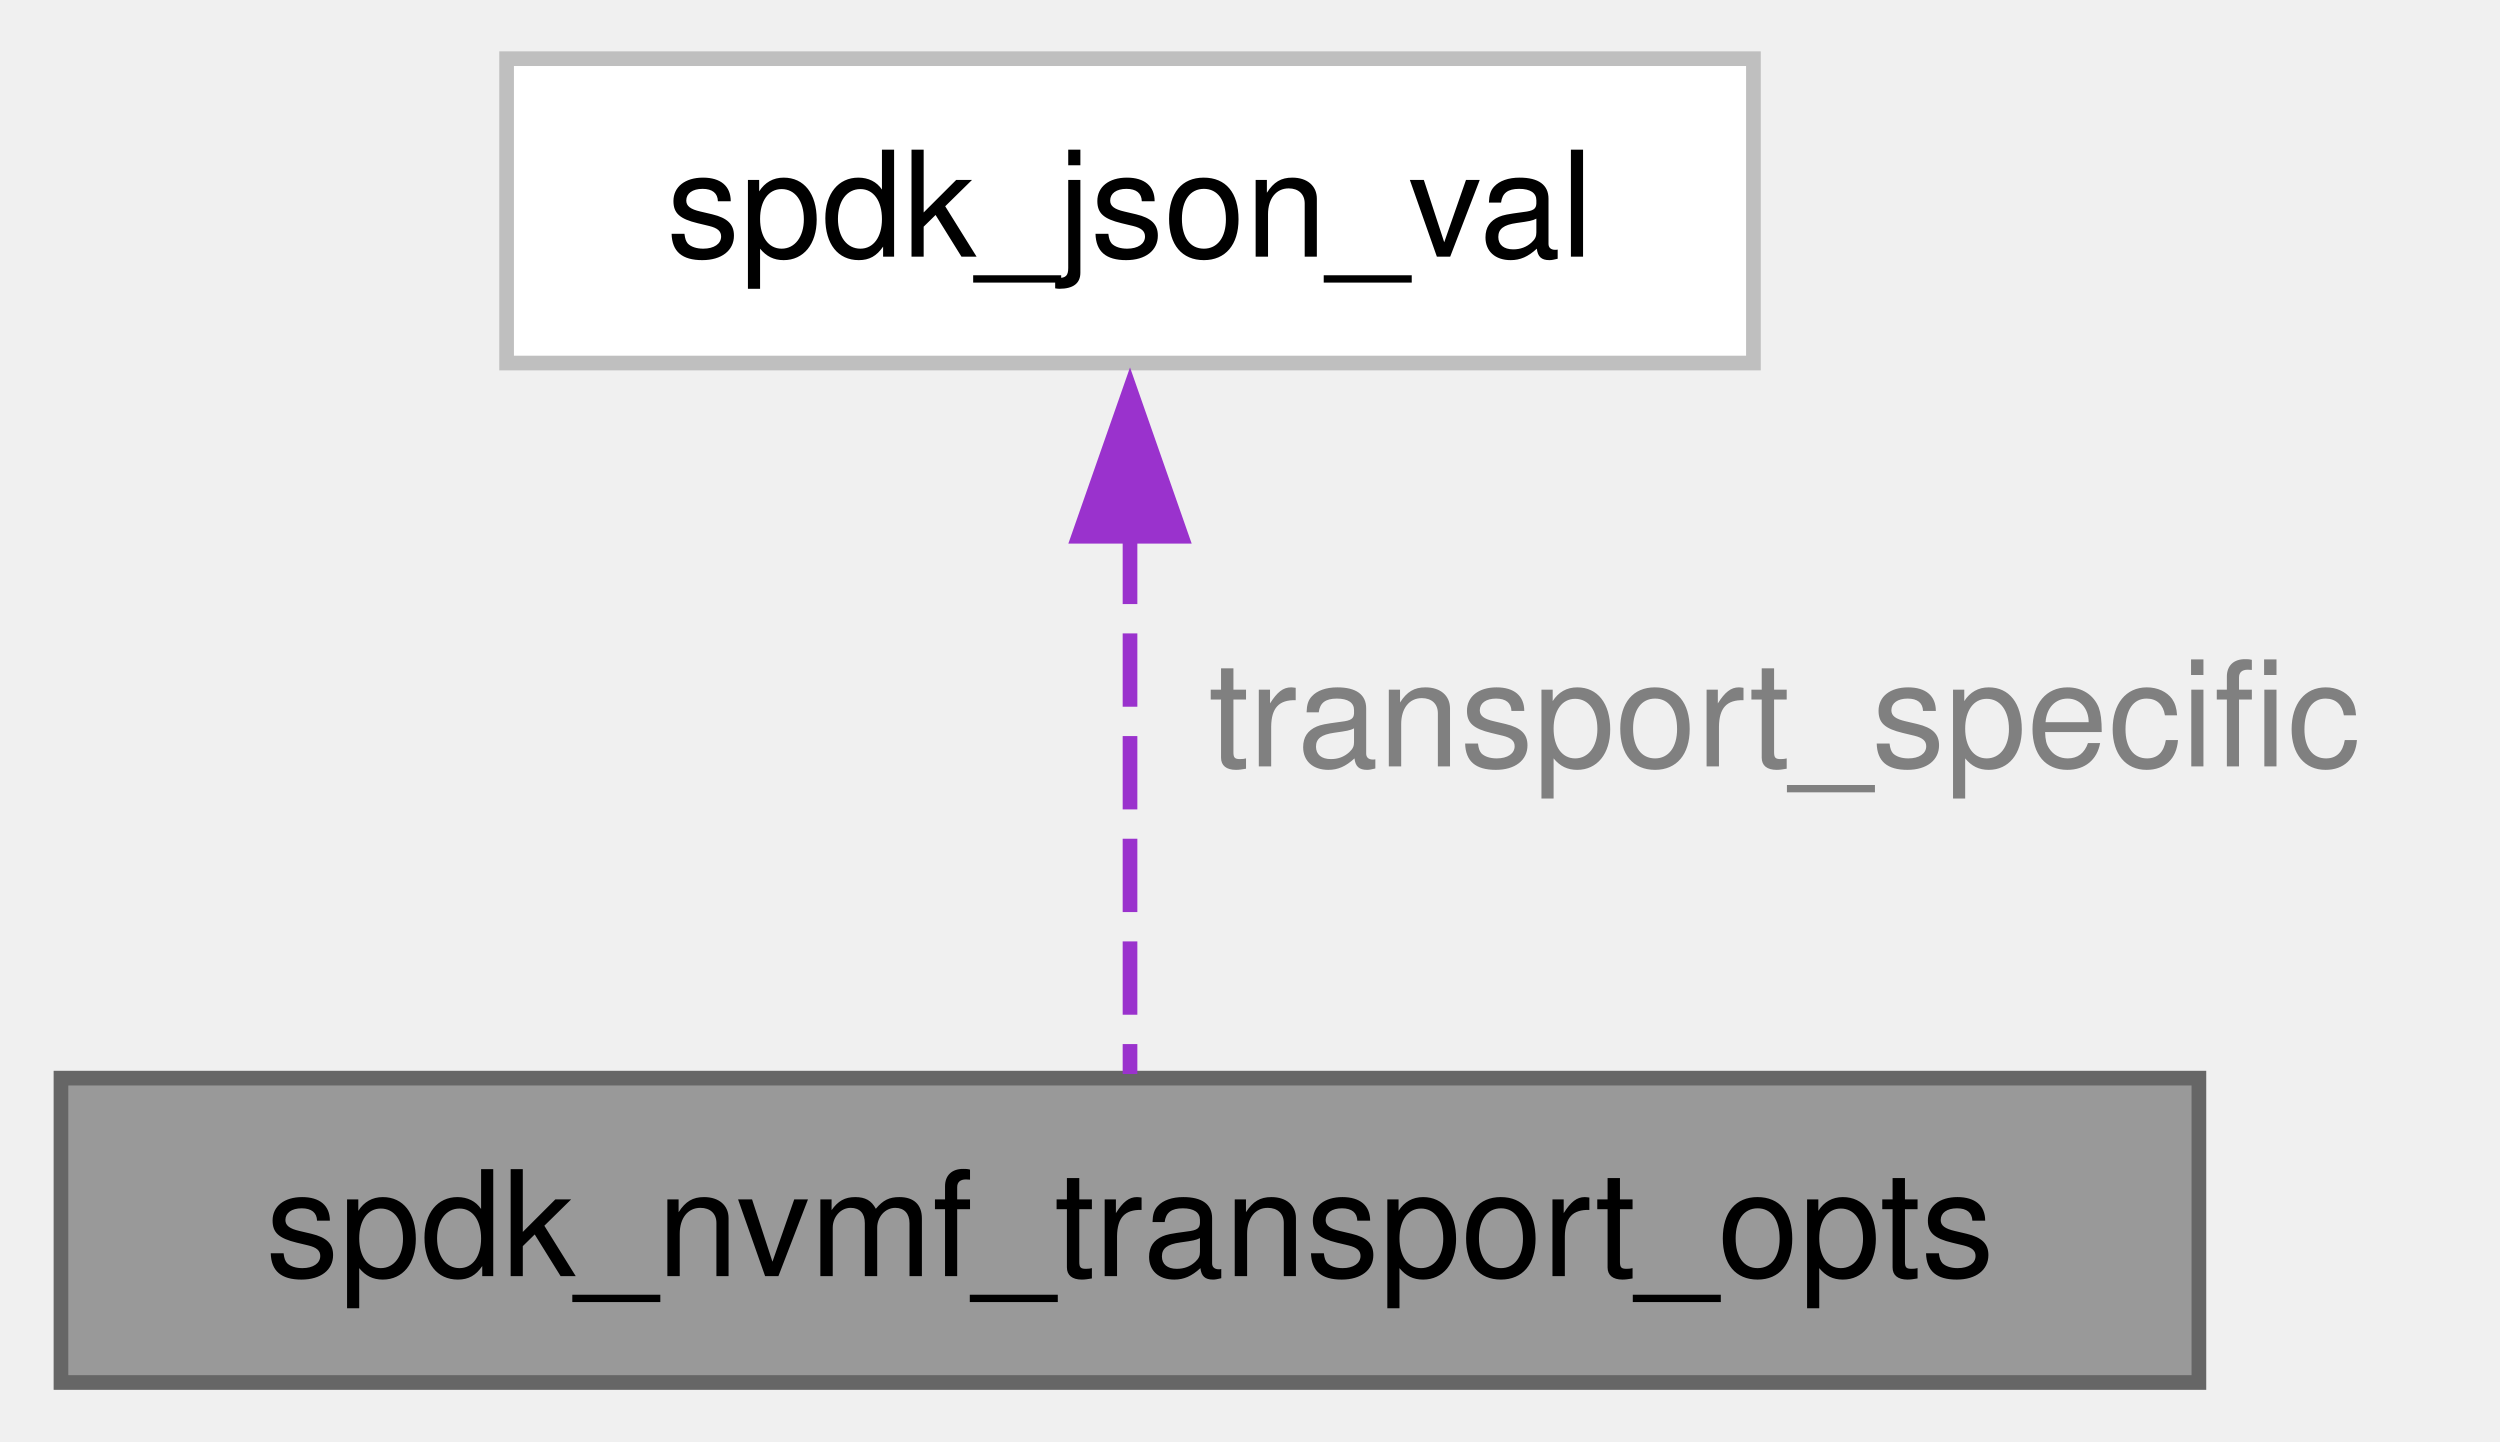
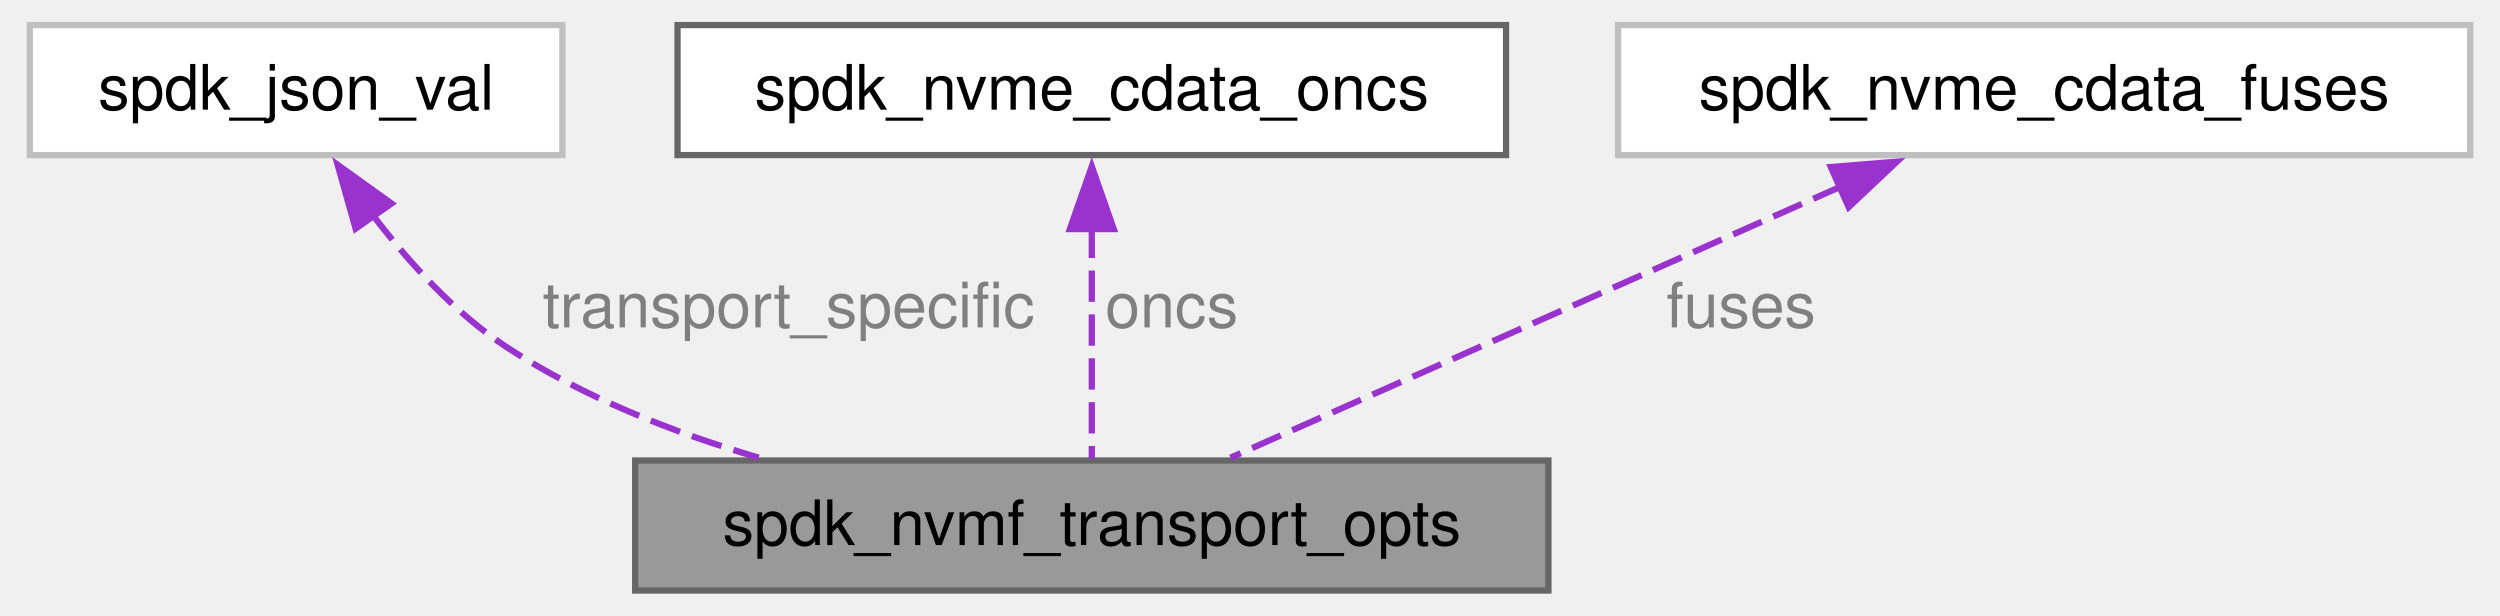
- <svg xmlns="http://www.w3.org/2000/svg" xmlns:xlink="http://www.w3.org/1999/xlink" width="170pt" height="98pt" viewBox="0.00 0.00 170.12 98.25">
+ <svg xmlns="http://www.w3.org/2000/svg" xmlns:xlink="http://www.w3.org/1999/xlink" width="398pt" height="98pt" viewBox="0.00 0.00 397.50 98.25">
  <g id="graph0" class="graph" transform="scale(1 1) rotate(0) translate(4 94.25)">
    <g id="Node000001" class="node">
      <g id="a_Node000001">
        <a xlink:title=" ">
-           <polygon fill="#999999" stroke="#666666" points="145.75,-20.75 0,-20.75 0,0 145.75,0 145.75,-20.75" />
-           <text text-anchor="middle" x="72.88" y="-7.25" font-family="Helvetica,sans-Serif" font-size="10.00">spdk_nvmf_transport_opts</text>
+           <polygon fill="#999999" stroke="#666666" points="242.38,-20.75 96.62,-20.75 96.62,0 242.38,0 242.38,-20.75" />
+           <text text-anchor="middle" x="169.5" y="-7.25" font-family="Helvetica,sans-Serif" font-size="10.00">spdk_nvmf_transport_opts</text>
        </a>
      </g>
    </g>
    <g id="Node000002" class="node">
      <g id="a_Node000002">
        <a xlink:href="structspdk__json__val.html" target="_top" xlink:title=" ">
-           <polygon fill="white" stroke="#bfbfbf" points="115.38,-90.25 30.38,-90.25 30.38,-69.5 115.38,-69.5 115.38,-90.25" />
-           <text text-anchor="middle" x="72.88" y="-76.75" font-family="Helvetica,sans-Serif" font-size="10.00">spdk_json_val</text>
+           <polygon fill="white" stroke="#bfbfbf" points="85,-90.25 0,-90.25 0,-69.5 85,-69.5 85,-90.25" />
+           <text text-anchor="middle" x="42.5" y="-76.75" font-family="Helvetica,sans-Serif" font-size="10.00">spdk_json_val</text>
        </a>
      </g>
    </g>
    <g id="edge1_Node000001_Node000002" class="edge">
      <g id="a_edge1_Node000001_Node000002">
        <a xlink:title=" ">
-           <path fill="none" stroke="#9a32cd" stroke-dasharray="5,2" d="M72.88,-58.07C72.88,-45.72 72.88,-30.65 72.88,-21.03" />
-           <polygon fill="#9a32cd" stroke="#9a32cd" points="69.38,-57.69 72.88,-67.69 76.38,-57.69 69.38,-57.69" />
+           <path fill="none" stroke="#9a32cd" stroke-dasharray="5,2" d="M54.75,-59.92C60.48,-52.38 67.88,-44.22 76.25,-38.75 88.26,-30.91 102.57,-25.26 116.34,-21.2" />
+           <polygon fill="#9a32cd" stroke="#9a32cd" points="52,-57.76 49.13,-67.95 57.73,-61.77 52,-57.76" />
        </a>
      </g>
-       <text text-anchor="middle" x="117.5" y="-42" font-family="Helvetica,sans-Serif" font-size="10.00" fill="grey"> transport_specific</text>
+       <text text-anchor="middle" x="121.12" y="-42" font-family="Helvetica,sans-Serif" font-size="10.00" fill="grey"> transport_specific</text>
+     </g>
+     <g id="Node000003" class="node">
+       <g id="a_Node000003">
+         <a xlink:href="structspdk__nvme__cdata__oncs.html" target="_top" xlink:title="Identify Controller data Optional NVM Command Support.">
+           <polygon fill="white" stroke="#666666" points="235.62,-90.25 103.38,-90.25 103.38,-69.5 235.62,-69.5 235.62,-90.25" />
+           <text text-anchor="middle" x="169.5" y="-76.75" font-family="Helvetica,sans-Serif" font-size="10.00">spdk_nvme_cdata_oncs</text>
+         </a>
+       </g>
+     </g>
+     <g id="edge2_Node000001_Node000003" class="edge">
+       <g id="a_edge2_Node000001_Node000003">
+         <a xlink:title=" ">
+           <path fill="none" stroke="#9a32cd" stroke-dasharray="5,2" d="M169.5,-58.07C169.5,-45.72 169.5,-30.65 169.5,-21.03" />
+           <polygon fill="#9a32cd" stroke="#9a32cd" points="166,-57.69 169.5,-67.69 173,-57.69 166,-57.69" />
+         </a>
+       </g>
+       <text text-anchor="middle" x="182.25" y="-42" font-family="Helvetica,sans-Serif" font-size="10.00" fill="grey"> oncs</text>
+     </g>
+     <g id="Node000004" class="node">
+       <g id="a_Node000004">
+         <a xlink:href="structspdk__nvme__cdata__fuses.html" target="_top" xlink:title=" ">
+           <polygon fill="white" stroke="#bfbfbf" points="389.5,-90.25 253.5,-90.25 253.5,-69.5 389.5,-69.5 389.5,-90.25" />
+           <text text-anchor="middle" x="321.5" y="-76.75" font-family="Helvetica,sans-Serif" font-size="10.00">spdk_nvme_cdata_fuses</text>
+         </a>
+       </g>
+     </g>
+     <g id="edge3_Node000001_Node000004" class="edge">
+       <g id="a_edge3_Node000001_Node000004">
+         <a xlink:title=" ">
+           <path fill="none" stroke="#9a32cd" stroke-dasharray="5,2" d="M289.23,-64.55C259.87,-51.51 217.31,-32.6 191.63,-21.2" />
+           <polygon fill="#9a32cd" stroke="#9a32cd" points="287.45,-67.59 298.01,-68.45 290.3,-61.19 287.45,-67.59" />
+         </a>
+       </g>
+       <text text-anchor="middle" x="273.12" y="-42" font-family="Helvetica,sans-Serif" font-size="10.00" fill="grey"> fuses</text>
    </g>
  </g>
</svg>
